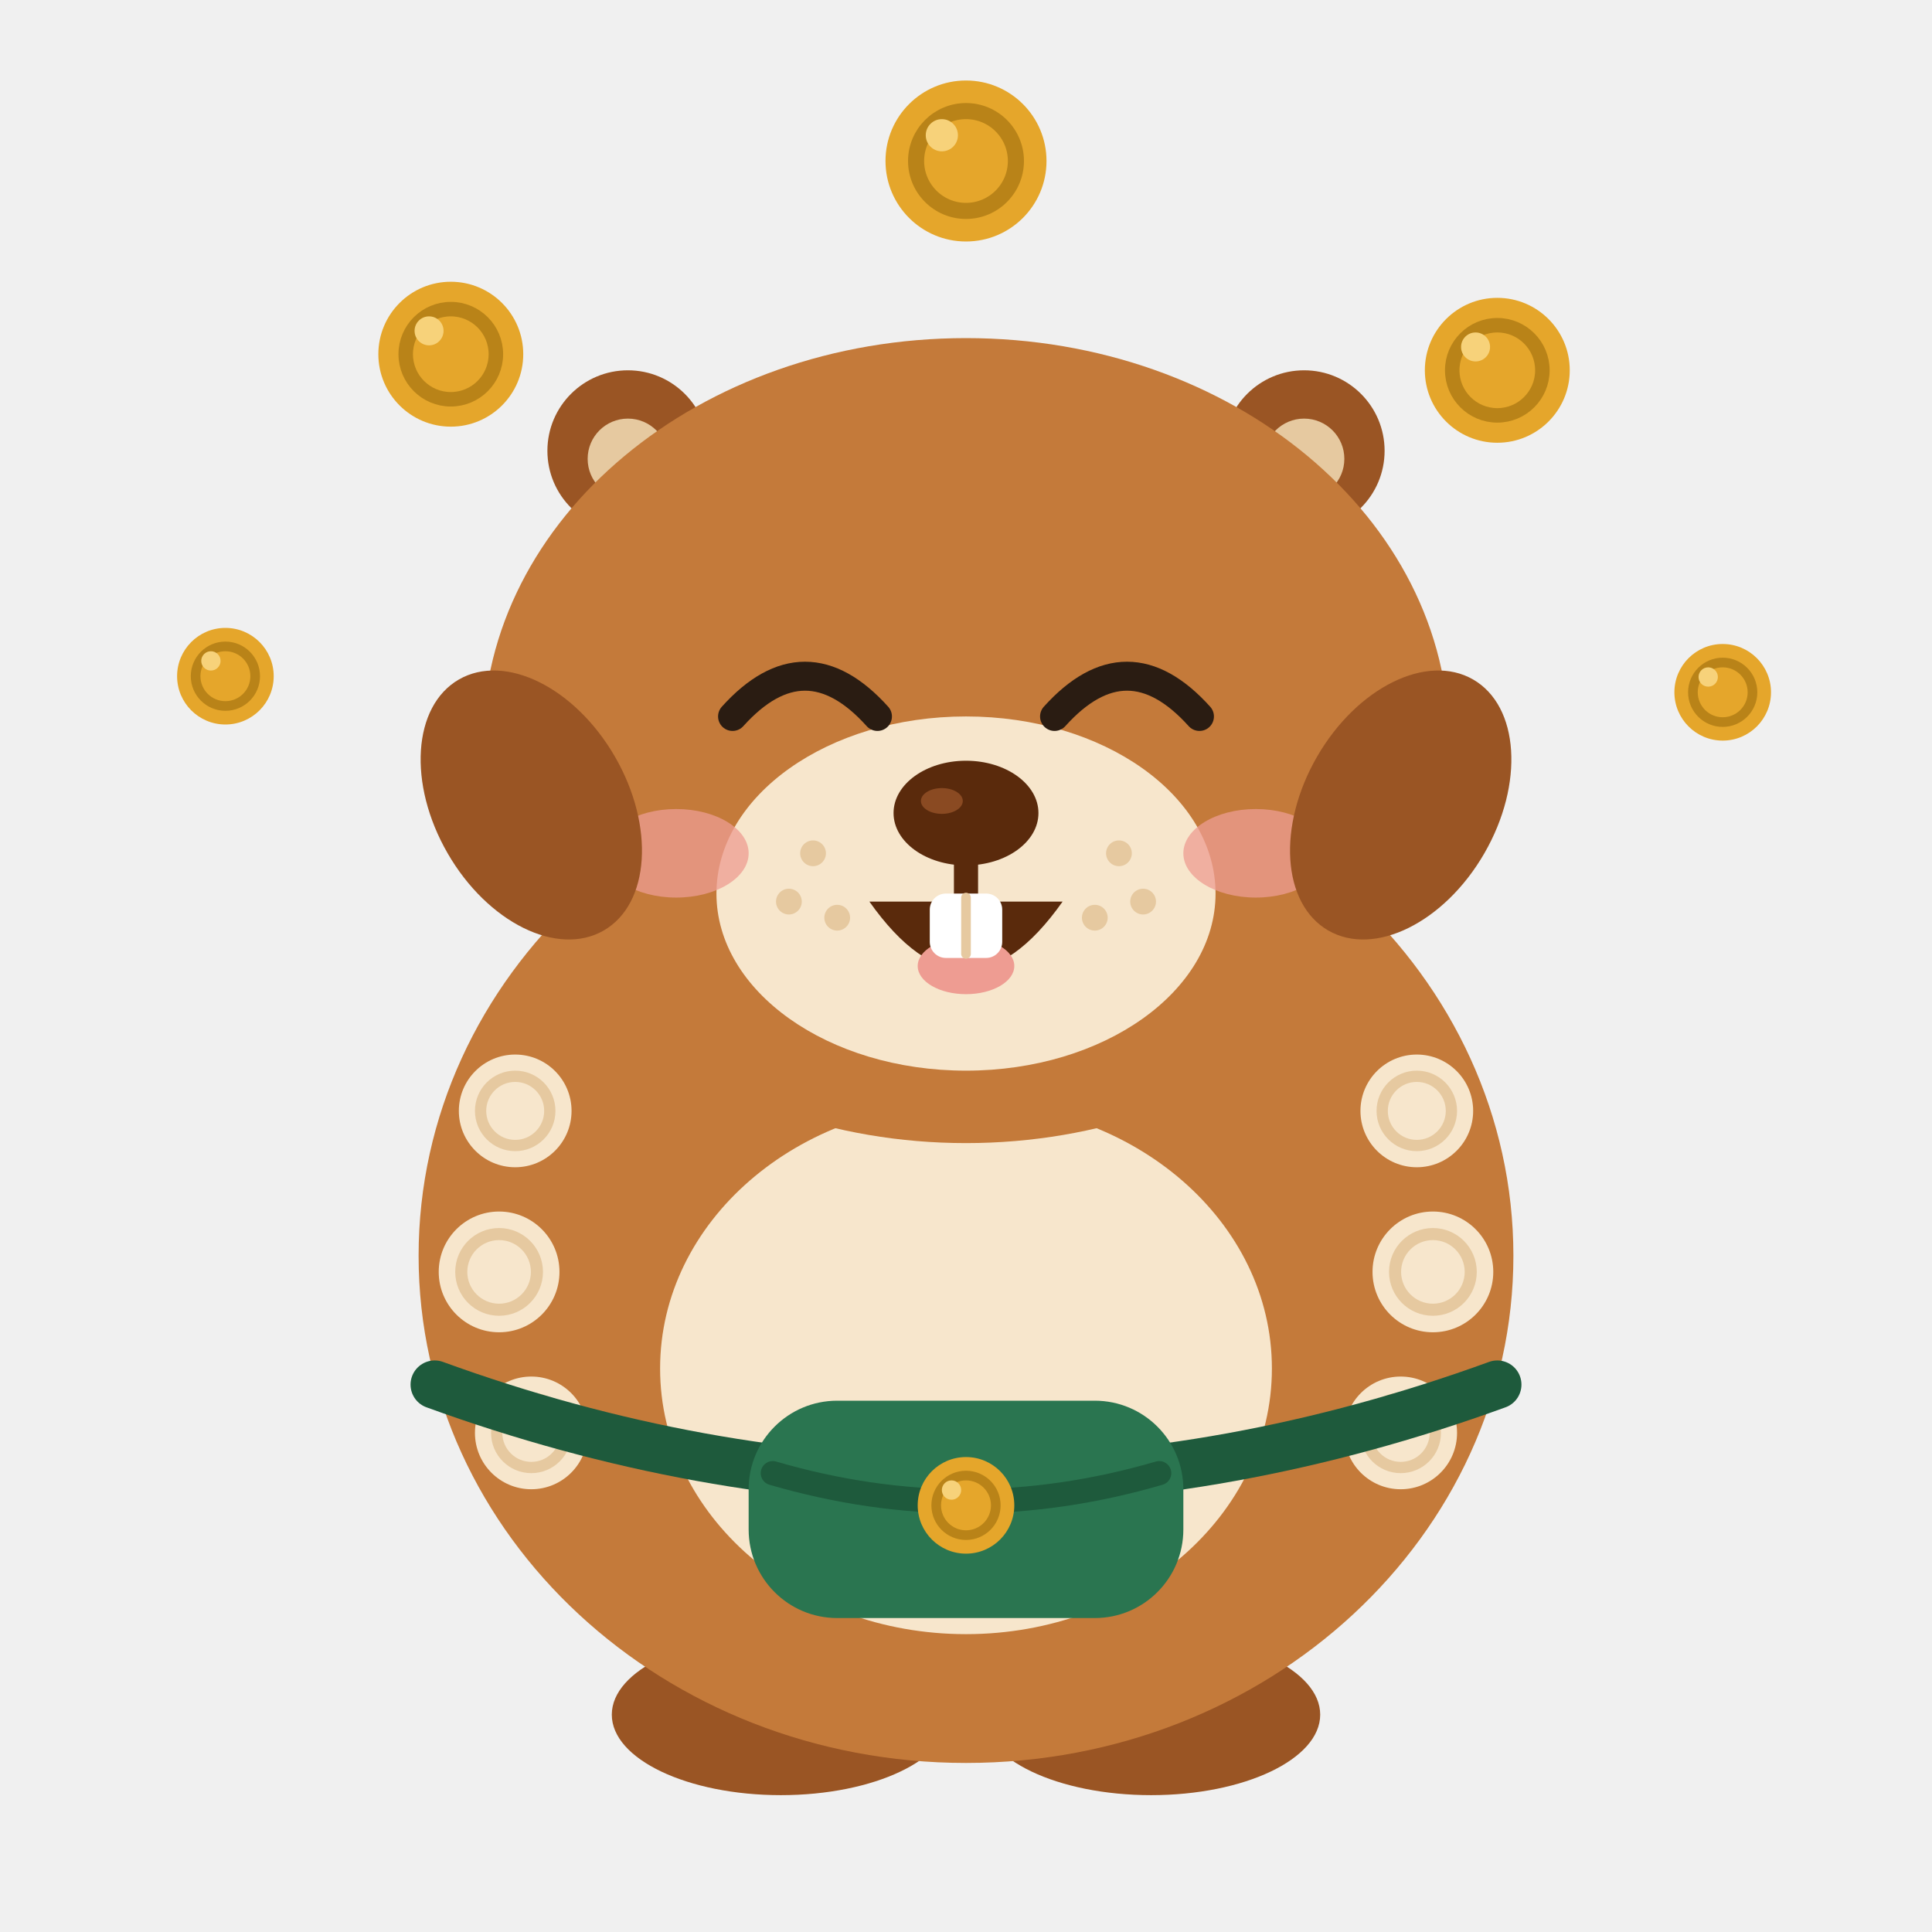
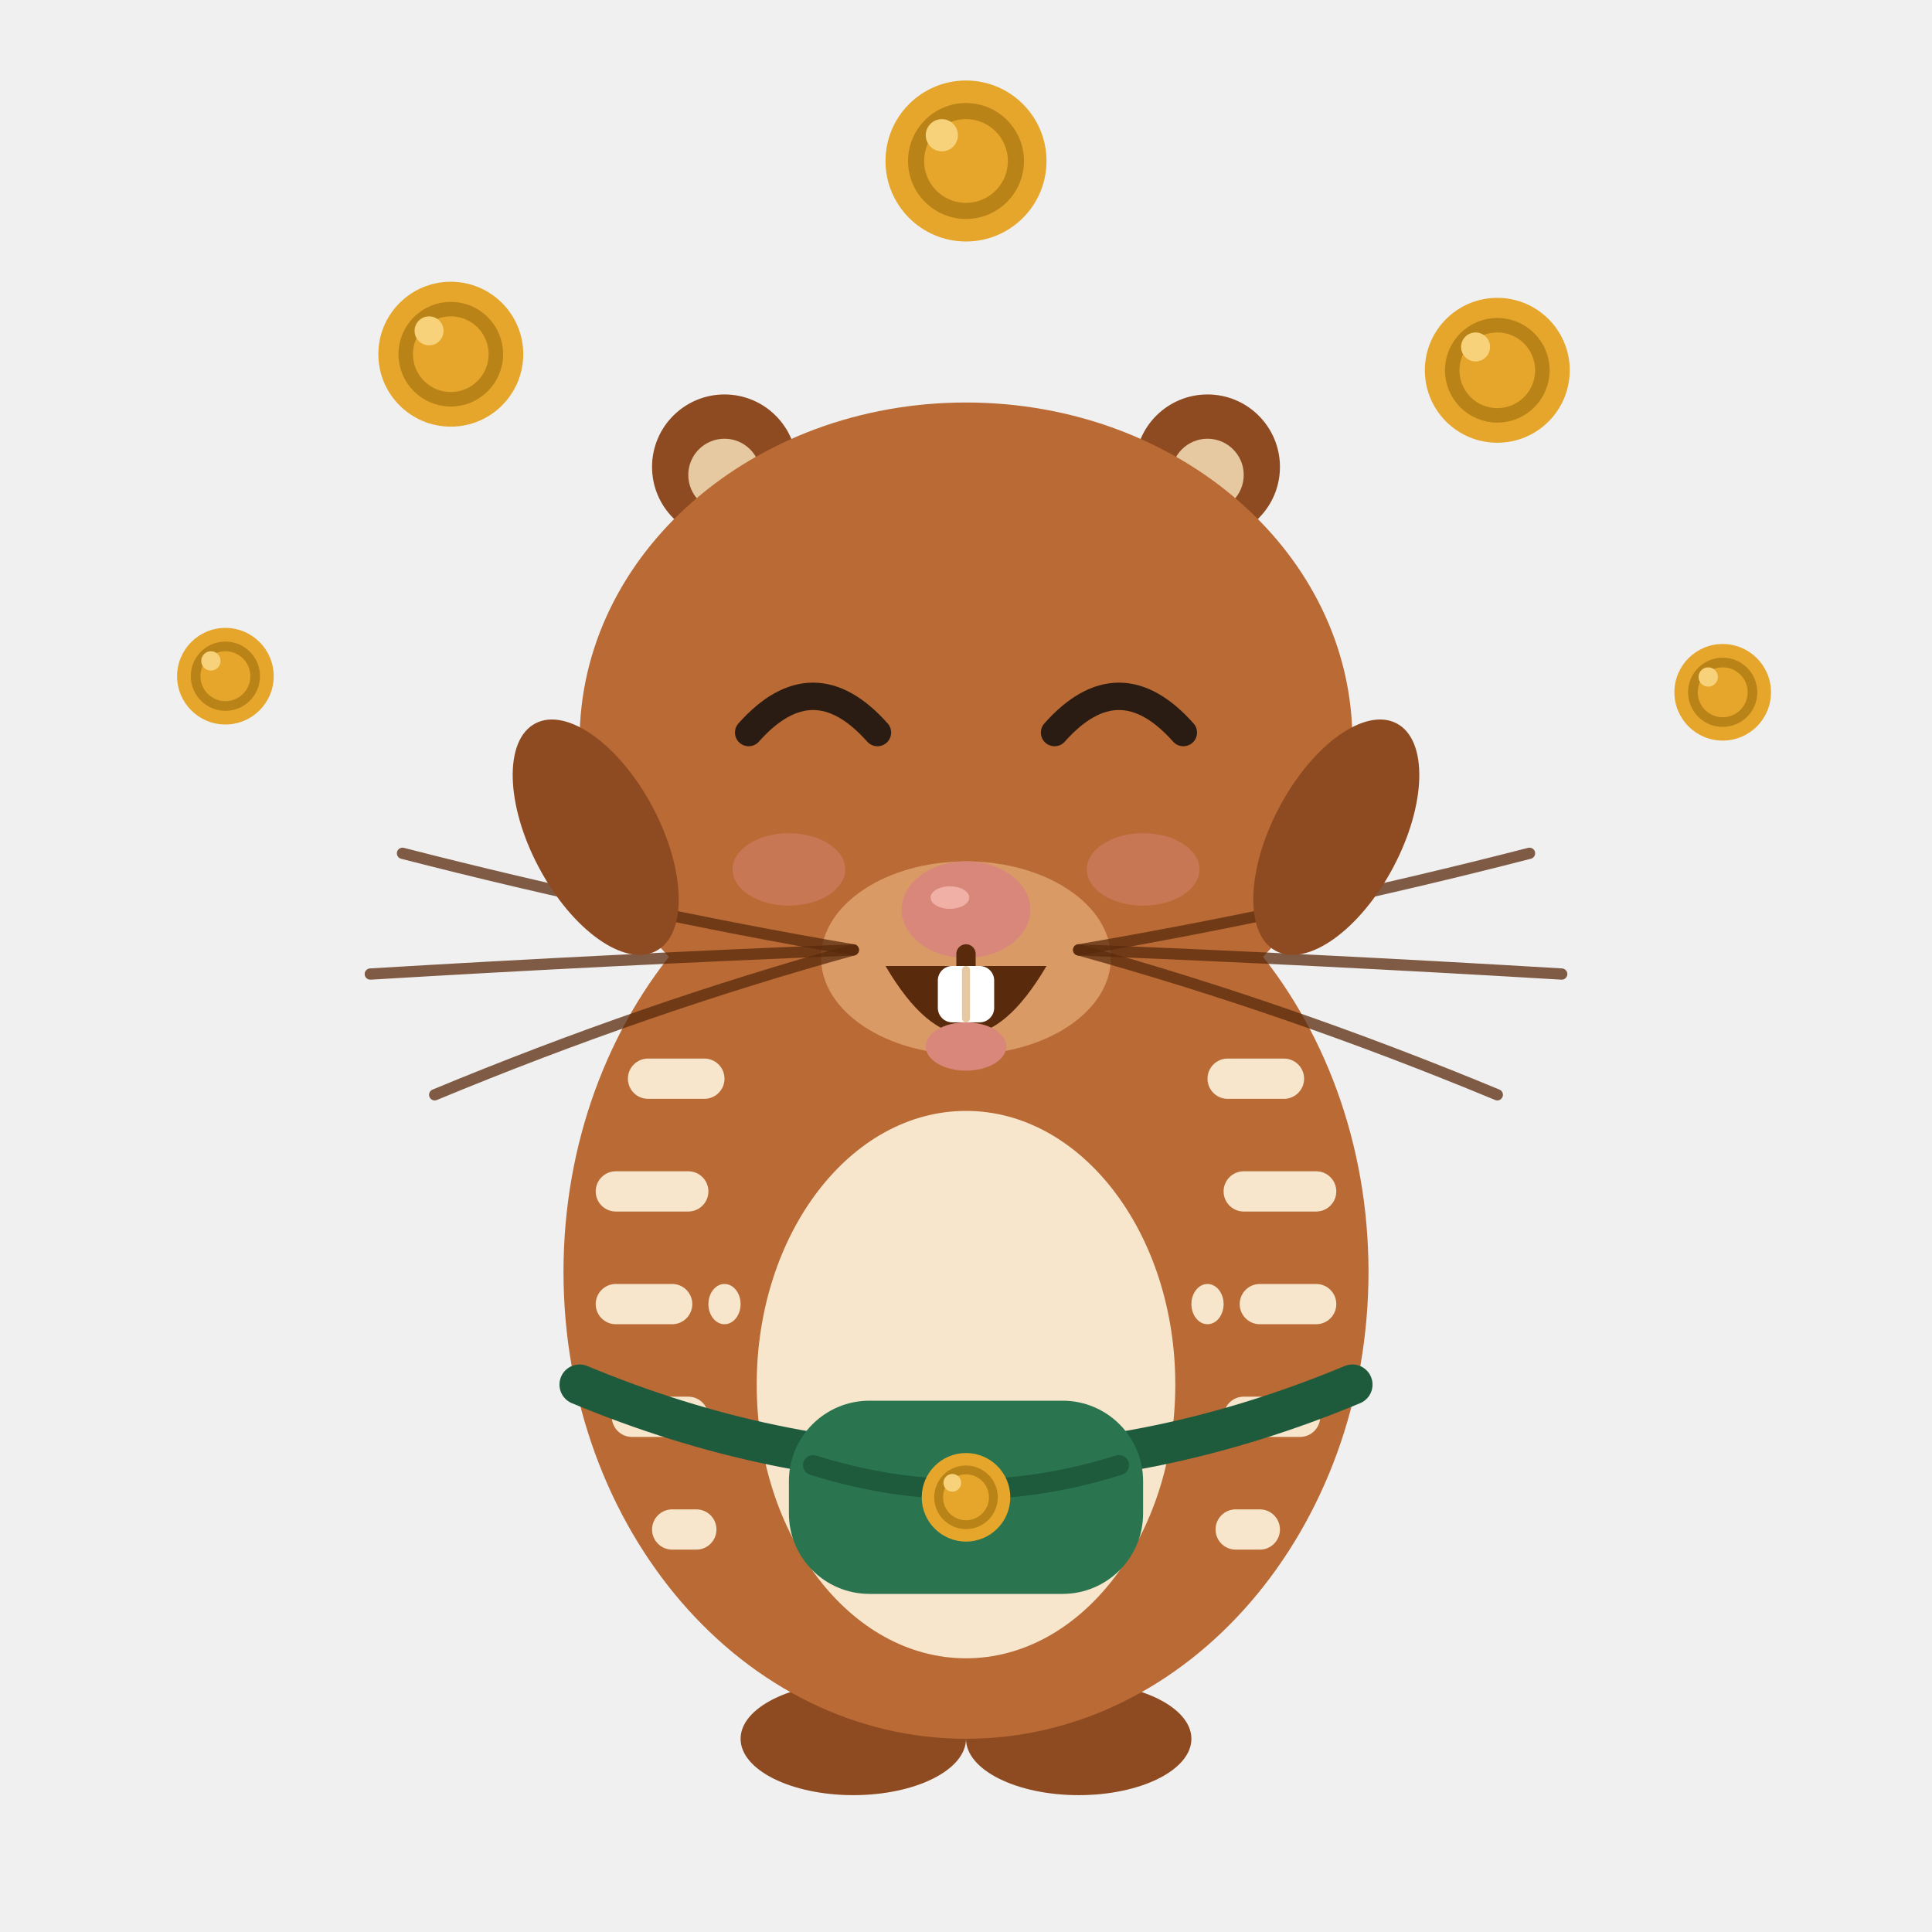
<svg xmlns="http://www.w3.org/2000/svg" viewBox="0 0 240 240" role="img" aria-labelledby="t">
  <circle cx="56" cy="44" r="9" fill="#E5A62B" />
  <circle cx="56" cy="44" r="5.6" fill="none" stroke="#B98318" stroke-width="1.8" />
  <circle cx="53.3" cy="41.1" r="1.8" fill="#F7D27A" />
  <circle cx="120" cy="20" r="10" fill="#E5A62B" />
  <circle cx="120" cy="20" r="6.2" fill="none" stroke="#B98318" stroke-width="2.0" />
  <circle cx="117.0" cy="16.8" r="2.0" fill="#F7D27A" />
  <circle cx="186" cy="46" r="9" fill="#E5A62B" />
  <circle cx="186" cy="46" r="5.6" fill="none" stroke="#B98318" stroke-width="1.8" />
  <circle cx="183.3" cy="43.1" r="1.8" fill="#F7D27A" />
  <circle cx="28" cy="84" r="6" fill="#E5A62B" />
  <circle cx="28" cy="84" r="3.7" fill="none" stroke="#B98318" stroke-width="1.2" />
  <circle cx="26.2" cy="82.1" r="1.2" fill="#F7D27A" />
  <circle cx="214" cy="86" r="6" fill="#E5A62B" />
  <circle cx="214" cy="86" r="3.7" fill="none" stroke="#B98318" stroke-width="1.2" />
  <circle cx="212.2" cy="84.1" r="1.2" fill="#F7D27A" />
-   <ellipse cx="97" cy="213" rx="21" ry="10" fill="#9A5524" />
-   <ellipse cx="143" cy="213" rx="21" ry="10" fill="#9A5524" />
-   <circle cx="78" cy="56" r="10" fill="#9A5524" />
-   <circle cx="78" cy="57" r="5" fill="#E6C9A0" />
-   <circle cx="162" cy="56" r="10" fill="#9A5524" />
-   <circle cx="162" cy="57" r="5" fill="#E6C9A0" />
-   <ellipse cx="120" cy="156" rx="68" ry="63" fill="#C47A3A" />
-   <circle cx="64" cy="138" r="7" fill="#F7E6CC" />
-   <circle cx="64" cy="138" r="4.3" fill="none" stroke="#E6C9A0" stroke-width="1.4" />
-   <circle cx="62" cy="158" r="7.5" fill="#F7E6CC" />
-   <circle cx="62" cy="158" r="4.7" fill="none" stroke="#E6C9A0" stroke-width="1.5" />
-   <circle cx="66" cy="178" r="7" fill="#F7E6CC" />
-   <circle cx="66" cy="178" r="4.3" fill="none" stroke="#E6C9A0" stroke-width="1.4" />
-   <circle cx="176" cy="138" r="7" fill="#F7E6CC" />
-   <circle cx="176" cy="138" r="4.3" fill="none" stroke="#E6C9A0" stroke-width="1.4" />
-   <circle cx="178" cy="158" r="7.5" fill="#F7E6CC" />
-   <circle cx="178" cy="158" r="4.7" fill="none" stroke="#E6C9A0" stroke-width="1.5" />
-   <circle cx="174" cy="178" r="7" fill="#F7E6CC" />
-   <circle cx="174" cy="178" r="4.3" fill="none" stroke="#E6C9A0" stroke-width="1.4" />
-   <ellipse cx="120" cy="170" rx="38" ry="33" fill="#F7E6CC" />
-   <path d="M54 172 Q120 196 186 172" fill="none" stroke="#1E5A3C" stroke-width="6" stroke-linecap="round" stroke-linejoin="round" />
-   <rect x="93" y="174" width="54" height="27" rx="11" fill="#2A7550" />
-   <path d="M96 183 Q120 190 144 183" fill="none" stroke="#1E5A3C" stroke-width="3" stroke-linecap="round" stroke-linejoin="round" />
-   <circle cx="120" cy="187" r="6" fill="#E5A62B" />
-   <circle cx="120" cy="187" r="3.7" fill="none" stroke="#B98318" stroke-width="1.2" />
-   <circle cx="118.2" cy="185.1" r="1.2" fill="#F7D27A" />
-   <ellipse cx="120" cy="92" rx="60" ry="50" fill="#C47A3A" />
-   <ellipse cx="120" cy="111" rx="31" ry="22" fill="#F7E6CC" />
-   <ellipse cx="84" cy="106" rx="9" ry="5.5" fill="#EE9C92" opacity="0.75" />
-   <ellipse cx="156" cy="106" rx="9" ry="5.5" fill="#EE9C92" opacity="0.75" />
-   <path d="M91 89 Q100 79 109 89" fill="none" stroke="#2A1C12" stroke-width="3.6" stroke-linecap="round" stroke-linejoin="round" />
-   <path d="M131 89 Q140 79 149 89" fill="none" stroke="#2A1C12" stroke-width="3.6" stroke-linecap="round" stroke-linejoin="round" />
-   <ellipse cx="120" cy="101" rx="9" ry="6.5" fill="#5A2A0C" />
-   <ellipse cx="117" cy="99.5" rx="2.6" ry="1.6" fill="#8A4A22" />
-   <path d="M120 107 V112" fill="none" stroke="#5A2A0C" stroke-width="3" stroke-linecap="round" stroke-linejoin="round" />
-   <path d="M108 112 Q120 129 132 112 Z" fill="#5A2A0C" />
-   <ellipse cx="120" cy="120" rx="6" ry="3.5" fill="#EE9C92" />
-   <rect x="115.5" y="111" width="9" height="8" rx="2" fill="#FFFFFF" />
-   <path d="M120 111.5 V118.5" fill="none" stroke="#E6C9A0" stroke-width="1.2" stroke-linecap="round" stroke-linejoin="round" />
-   <circle cx="101" cy="106" r="1.6" fill="#E6C9A0" />
-   <circle cx="98" cy="112" r="1.6" fill="#E6C9A0" />
-   <circle cx="104" cy="114" r="1.6" fill="#E6C9A0" />
-   <circle cx="139" cy="106" r="1.6" fill="#E6C9A0" />
-   <circle cx="142" cy="112" r="1.6" fill="#E6C9A0" />
-   <circle cx="136" cy="114" r="1.6" fill="#E6C9A0" />
-   <ellipse cx="66" cy="100" rx="12" ry="18" fill="#9A5524" transform="rotate(-30 66 100)" />
-   <ellipse cx="174" cy="100" rx="12" ry="18" fill="#9A5524" transform="rotate(30 174 100)" />
+   <ellipse cx="106" cy="216" rx="14" ry="7" fill="#8E4A20" />
+   <ellipse cx="134" cy="216" rx="14" ry="7" fill="#8E4A20" />
+   <circle cx="90" cy="58" r="9" fill="#8E4A20" />
+   <circle cx="90" cy="59" r="4.5" fill="#E6C9A0" />
+   <circle cx="150" cy="58" r="9" fill="#8E4A20" />
+   <circle cx="150" cy="59" r="4.5" fill="#E6C9A0" />
+   <ellipse cx="120" cy="158" rx="50" ry="58" fill="#B96A35" />
+   <rect x="78" y="131.5" width="12" height="5" rx="2.5" fill="#F7E6CC" />
+   <rect x="74" y="145.5" width="14" height="5" rx="2.5" fill="#F7E6CC" />
+   <rect x="74" y="159.5" width="12" height="5" rx="2.5" fill="#F7E6CC" />
+   <rect x="88" y="159.5" width="4" height="5" rx="2.5" fill="#F7E6CC" />
+   <rect x="76" y="173.5" width="12" height="5" rx="2.5" fill="#F7E6CC" />
+   <rect x="81" y="187.5" width="8" height="5" rx="2.5" fill="#F7E6CC" />
+   <rect x="150" y="131.5" width="12" height="5" rx="2.5" fill="#F7E6CC" />
+   <rect x="152" y="145.5" width="14" height="5" rx="2.5" fill="#F7E6CC" />
+   <rect x="154" y="159.5" width="12" height="5" rx="2.5" fill="#F7E6CC" />
+   <rect x="148" y="159.5" width="4" height="5" rx="2.5" fill="#F7E6CC" />
+   <rect x="152" y="173.5" width="12" height="5" rx="2.5" fill="#F7E6CC" />
+   <rect x="151" y="187.5" width="8" height="5" rx="2.5" fill="#F7E6CC" />
+   <ellipse cx="120" cy="172" rx="26" ry="34" fill="#F7E6CC" />
+   <path d="M72 172 Q120 192 168 172" fill="none" stroke="#1E5A3C" stroke-width="5" stroke-linecap="round" stroke-linejoin="round" />
+   <rect x="98" y="174" width="44" height="24" rx="10" fill="#2A7550" />
+   <path d="M101 182 Q120 188 139 182" fill="none" stroke="#1E5A3C" stroke-width="2.5" stroke-linecap="round" stroke-linejoin="round" />
+   <circle cx="120" cy="186" r="5.5" fill="#E5A62B" />
+   <circle cx="120" cy="186" r="3.4" fill="none" stroke="#B98318" stroke-width="1.1" />
+   <circle cx="118.3" cy="184.2" r="1.1" fill="#F7D27A" />
+   <ellipse cx="120" cy="92" rx="48" ry="42" fill="#B96A35" />
+   <ellipse cx="120" cy="114" rx="24" ry="20" fill="#B96A35" />
+   <ellipse cx="120" cy="119" rx="18" ry="12" fill="#D99A66" />
+   <ellipse cx="98" cy="108" rx="7" ry="4.5" fill="#D9877A" opacity="0.45" />
+   <ellipse cx="142" cy="108" rx="7" ry="4.5" fill="#D9877A" opacity="0.45" />
+   <path d="M93 91 Q101 82 109 91" fill="none" stroke="#2A1C12" stroke-width="3.4" stroke-linecap="round" stroke-linejoin="round" />
+   <path d="M131 91 Q139 82 147 91" fill="none" stroke="#2A1C12" stroke-width="3.4" stroke-linecap="round" stroke-linejoin="round" />
+   <path d="M106 118 Q78 113.2 50 106" fill="none" stroke="#5A2A0C" stroke-width="1.4" stroke-linecap="round" stroke-linejoin="round" opacity="0.75" />
+   <path d="M106 118 Q76 119.2 46 121" fill="none" stroke="#5A2A0C" stroke-width="1.4" stroke-linecap="round" stroke-linejoin="round" opacity="0.75" />
+   <path d="M106 118 Q80 125.2 54 136" fill="none" stroke="#5A2A0C" stroke-width="1.4" stroke-linecap="round" stroke-linejoin="round" opacity="0.75" />
+   <path d="M134 118 Q162 113.2 190 106" fill="none" stroke="#5A2A0C" stroke-width="1.4" stroke-linecap="round" stroke-linejoin="round" opacity="0.75" />
+   <path d="M134 118 Q164 119.2 194 121" fill="none" stroke="#5A2A0C" stroke-width="1.4" stroke-linecap="round" stroke-linejoin="round" opacity="0.75" />
+   <path d="M134 118 Q160 125.2 186 136" fill="none" stroke="#5A2A0C" stroke-width="1.4" stroke-linecap="round" stroke-linejoin="round" opacity="0.75" />
+   <ellipse cx="120" cy="113" rx="8" ry="6" fill="#D9877A" />
+   <ellipse cx="118" cy="111.5" rx="2.4" ry="1.4" fill="#F0B0A6" />
+   <path d="M120 118.5 V120.5" fill="none" stroke="#5A2A0C" stroke-width="2.4" stroke-linecap="round" stroke-linejoin="round" />
+   <path d="M110 120 Q120 137 130 120 Z" fill="#5A2A0C" />
+   <ellipse cx="120" cy="130" rx="5" ry="3" fill="#D9877A" />
+   <rect x="116.5" y="120" width="7" height="7" rx="1.8" fill="#FFFFFF" />
+   <path d="M120 120.5 V126.5" fill="none" stroke="#E6C9A0" stroke-width="1" stroke-linecap="round" stroke-linejoin="round" />
+   <ellipse cx="74" cy="104" rx="8" ry="16" fill="#8E4A20" transform="rotate(-28 74 104)" />
+   <ellipse cx="166" cy="104" rx="8" ry="16" fill="#8E4A20" transform="rotate(28 166 104)" />
</svg>
